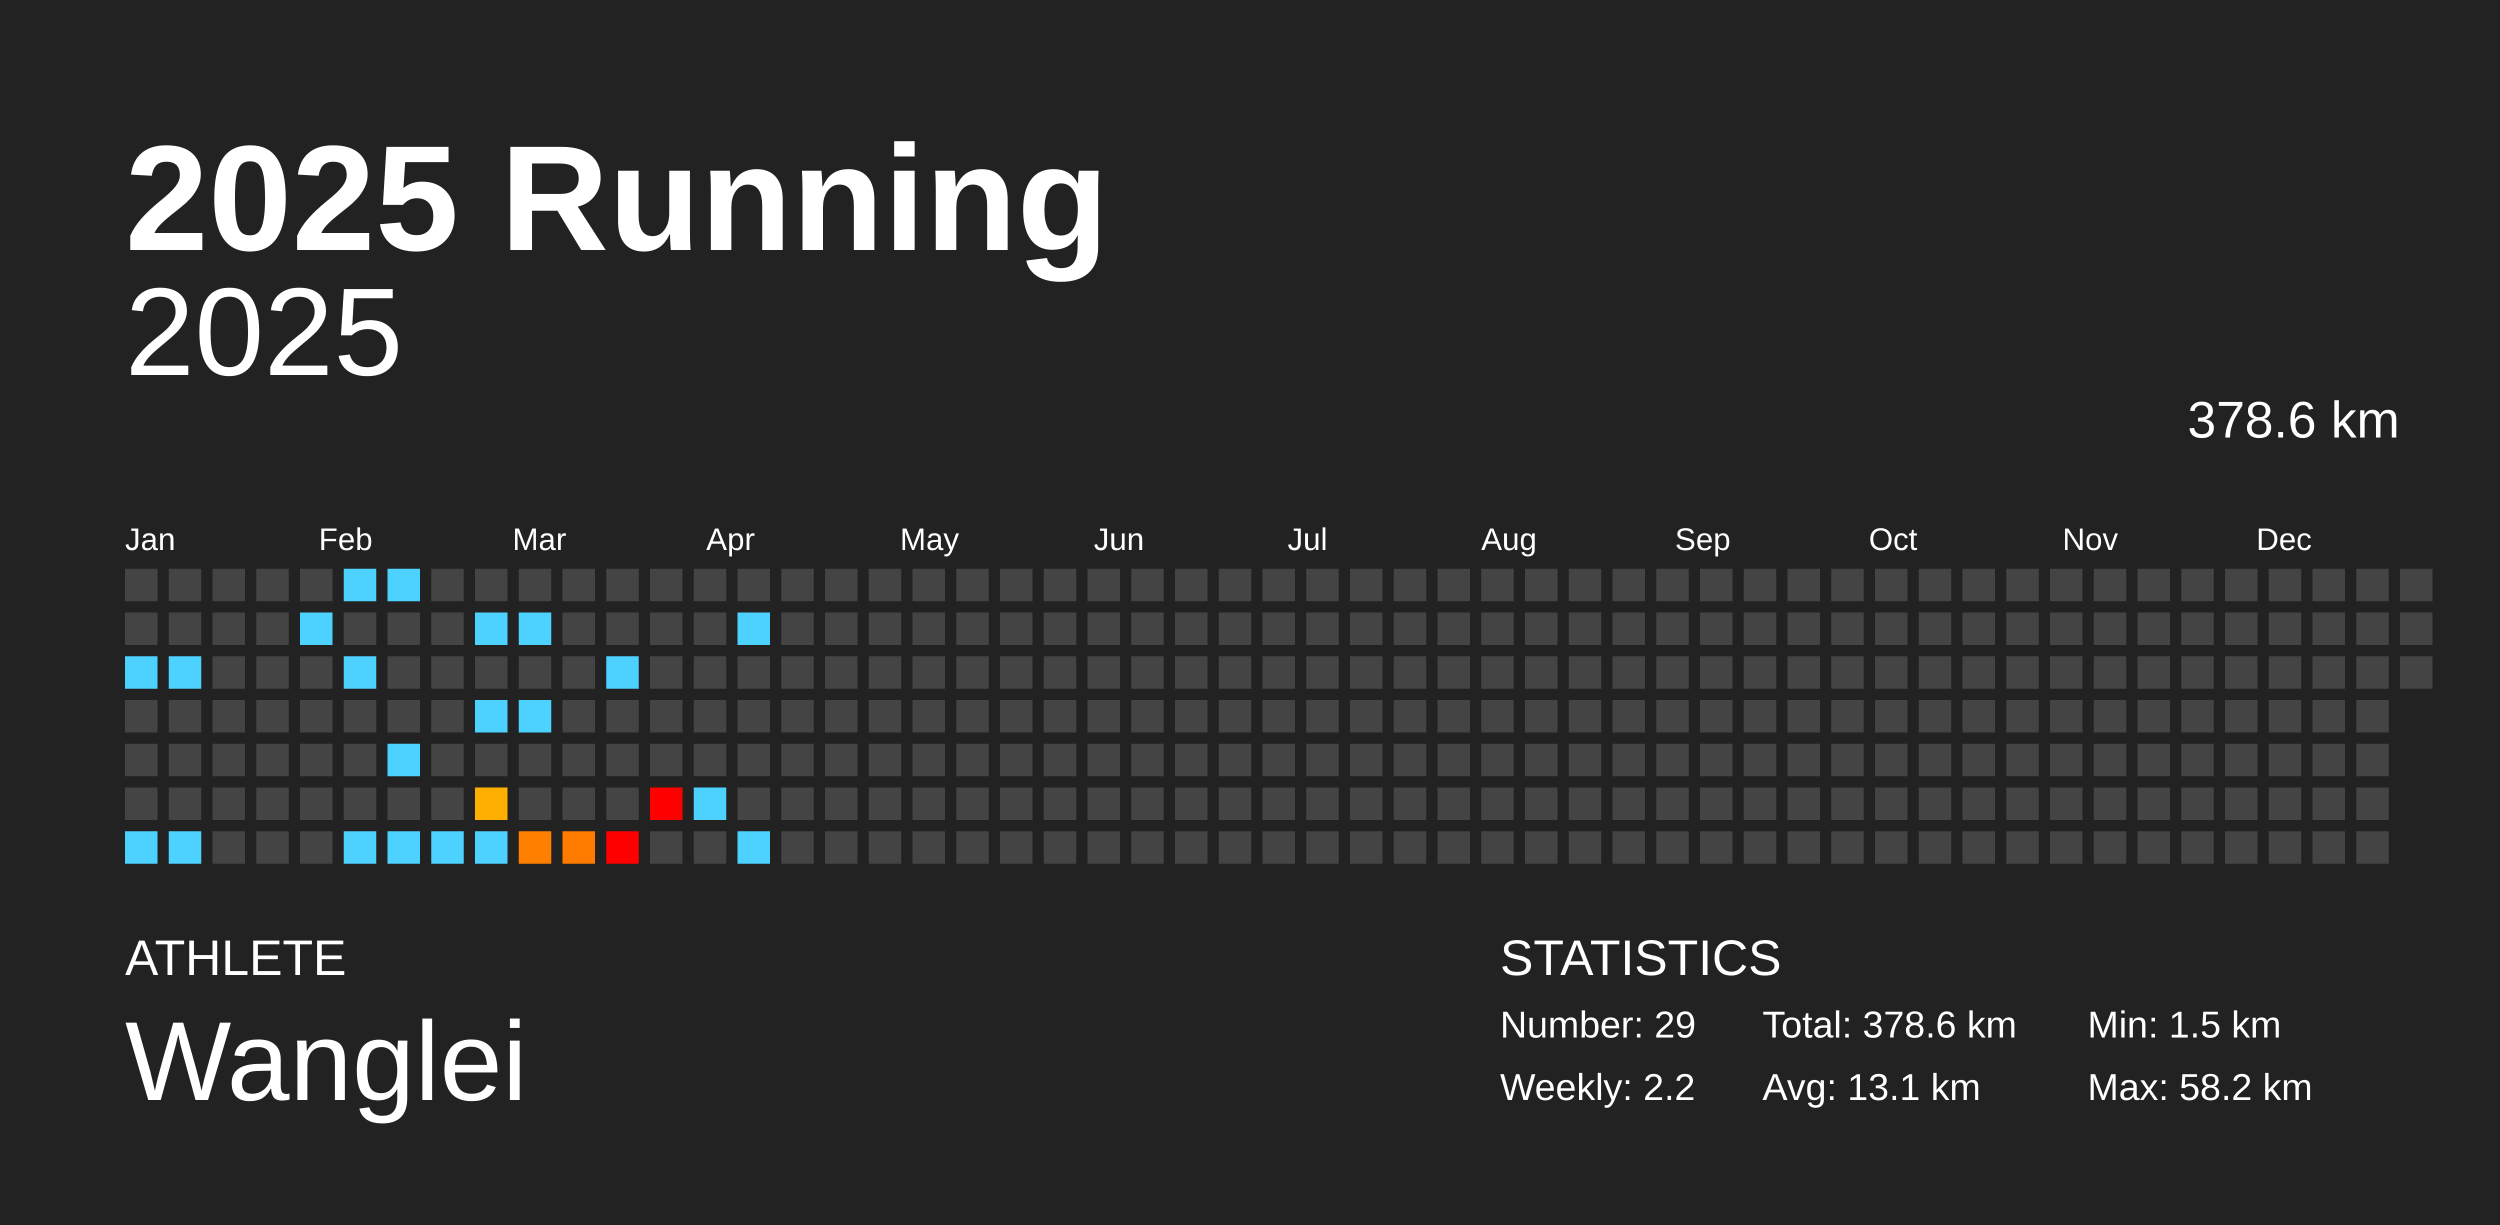
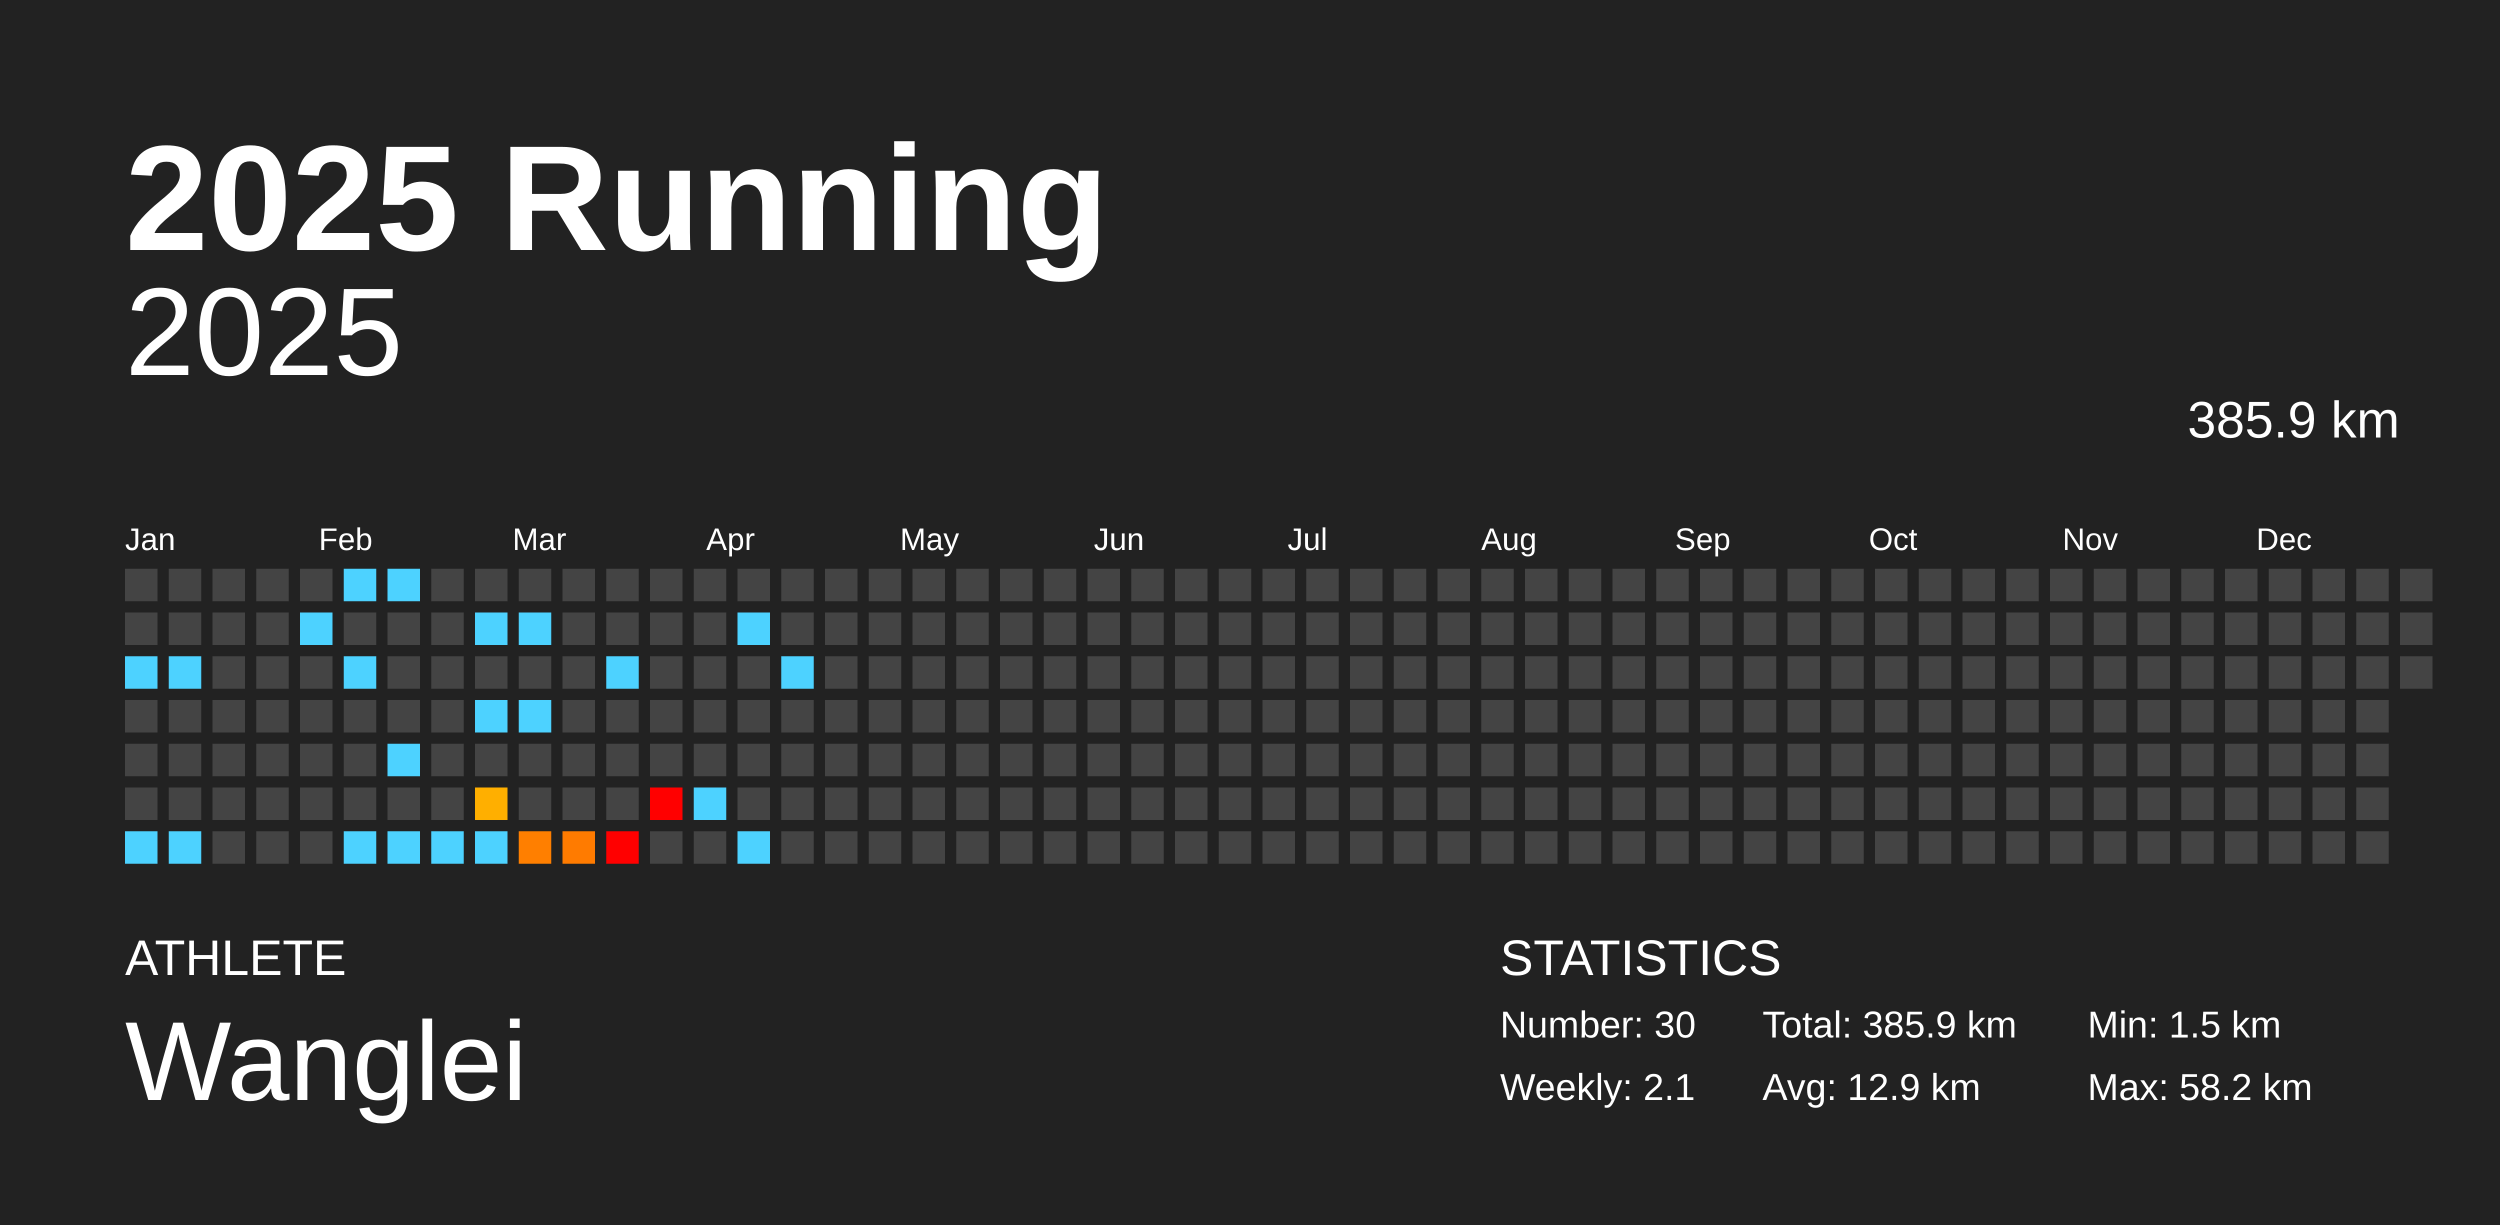
<svg xmlns="http://www.w3.org/2000/svg" baseProfile="full" height="98mm" version="1.1" viewBox="0,0,200,98" width="200mm">
  <defs />
  <rect fill="#222222" height="98" width="200" x="0" y="0" />
  <text fill="#FFFFFF" style="font-size:12px; font-family:Arial; font-weight:bold;" x="10" y="20">2025 Running</text>
  <text fill="#FFFFFF" style="font-size:4px; font-family:Arial" x="10" y="78">ATHLETE</text>
  <text fill="#FFFFFF" style="font-size:9px; font-family:Arial" x="10" y="88">Wanglei</text>
  <text fill="#FFFFFF" style="font-size:4px; font-family:Arial" x="120" y="78">STATISTICS</text>
-   <text fill="#FFFFFF" style="font-size:3px; font-family:Arial" x="120" y="83">Number: 29</text>
-   <text fill="#FFFFFF" style="font-size:3px; font-family:Arial" x="120" y="88">Weekly: 2.2</text>
-   <text fill="#FFFFFF" style="font-size:3px; font-family:Arial" x="141" y="83">Total: 378.6 km</text>
-   <text fill="#FFFFFF" style="font-size:3px; font-family:Arial" x="141" y="88">Avg: 13.1 km</text>
+   <text fill="#FFFFFF" style="font-size:3px; font-family:Arial" x="120" y="83">Number: 30</text>
+   <text fill="#FFFFFF" style="font-size:3px; font-family:Arial" x="120" y="88">Weekly: 2.1</text>
+   <text fill="#FFFFFF" style="font-size:3px; font-family:Arial" x="141" y="83">Total: 385.9 km</text>
+   <text fill="#FFFFFF" style="font-size:3px; font-family:Arial" x="141" y="88">Avg: 12.9 km</text>
  <text fill="#FFFFFF" style="font-size:3px; font-family:Arial" x="167" y="83">Min: 1.5 km</text>
  <text fill="#FFFFFF" style="font-size:3px; font-family:Arial" x="167" y="88">Max: 58.2 km</text>
  <text alignment-baseline="hanging" fill="#FFFFFF" style="font-size:10.0px; font-family:Arial;" x="10" y="30">2025</text>
-   <text alignment-baseline="hanging" fill="#FFFFFF" style="font-size:4.125px; font-family:Arial;" x="175" y="35">378.6 km</text>
+   <text alignment-baseline="hanging" fill="#FFFFFF" style="font-size:4.125px; font-family:Arial;" x="175" y="35">385.9 km</text>
  <text fill="#FFFFFF" style="font-size:2.5px; font-family:Arial" x="10.0" y="44">Jan</text>
  <text fill="#FFFFFF" style="font-size:2.5px; font-family:Arial" x="25.5" y="44">Feb</text>
  <text fill="#FFFFFF" style="font-size:2.5px; font-family:Arial" x="41.0" y="44">Mar</text>
  <text fill="#FFFFFF" style="font-size:2.5px; font-family:Arial" x="56.5" y="44">Apr</text>
  <text fill="#FFFFFF" style="font-size:2.5px; font-family:Arial" x="72.0" y="44">May</text>
  <text fill="#FFFFFF" style="font-size:2.5px; font-family:Arial" x="87.5" y="44">Jun</text>
  <text fill="#FFFFFF" style="font-size:2.5px; font-family:Arial" x="103.0" y="44">Jul</text>
  <text fill="#FFFFFF" style="font-size:2.5px; font-family:Arial" x="118.5" y="44">Aug</text>
  <text fill="#FFFFFF" style="font-size:2.5px; font-family:Arial" x="134.0" y="44">Sep</text>
  <text fill="#FFFFFF" style="font-size:2.5px; font-family:Arial" x="149.5" y="44">Oct</text>
  <text fill="#FFFFFF" style="font-size:2.5px; font-family:Arial" x="165.0" y="44">Nov</text>
  <text fill="#FFFFFF" style="font-size:2.5px; font-family:Arial" x="180.5" y="44">Dec</text>
  <rect fill="#444444" height="2.6" width="2.6" x="10.0" y="45.5" />
  <rect fill="#444444" height="2.6" width="2.6" x="10.0" y="49.0" />
  <rect fill="#4dd2ff" height="2.6" width="2.6" x="10.0" y="52.5" />
  <rect fill="#444444" height="2.6" width="2.6" x="10.0" y="56.0" />
  <rect fill="#444444" height="2.6" width="2.6" x="10.0" y="59.5" />
  <rect fill="#444444" height="2.6" width="2.6" x="10.0" y="63.0" />
  <rect fill="#4dd2ff" height="2.6" width="2.6" x="10.0" y="66.5" />
  <rect fill="#444444" height="2.6" width="2.6" x="13.5" y="45.5" />
  <rect fill="#444444" height="2.6" width="2.6" x="13.5" y="49.0" />
  <rect fill="#4dd2ff" height="2.6" width="2.6" x="13.5" y="52.5" />
  <rect fill="#444444" height="2.6" width="2.6" x="13.5" y="56.0" />
  <rect fill="#444444" height="2.6" width="2.6" x="13.5" y="59.5" />
  <rect fill="#444444" height="2.6" width="2.6" x="13.5" y="63.0" />
  <rect fill="#4dd2ff" height="2.6" width="2.6" x="13.5" y="66.5" />
  <rect fill="#444444" height="2.6" width="2.6" x="17.0" y="45.5" />
  <rect fill="#444444" height="2.6" width="2.6" x="17.0" y="49.0" />
  <rect fill="#444444" height="2.6" width="2.6" x="17.0" y="52.5" />
  <rect fill="#444444" height="2.6" width="2.6" x="17.0" y="56.0" />
  <rect fill="#444444" height="2.6" width="2.6" x="17.0" y="59.5" />
  <rect fill="#444444" height="2.6" width="2.6" x="17.0" y="63.0" />
  <rect fill="#444444" height="2.6" width="2.6" x="17.0" y="66.5" />
  <rect fill="#444444" height="2.6" width="2.6" x="20.5" y="45.5" />
  <rect fill="#444444" height="2.6" width="2.6" x="20.5" y="49.0" />
  <rect fill="#444444" height="2.6" width="2.6" x="20.5" y="52.5" />
  <rect fill="#444444" height="2.6" width="2.6" x="20.5" y="56.0" />
  <rect fill="#444444" height="2.6" width="2.6" x="20.5" y="59.5" />
  <rect fill="#444444" height="2.6" width="2.6" x="20.5" y="63.0" />
  <rect fill="#444444" height="2.6" width="2.6" x="20.5" y="66.5" />
  <rect fill="#444444" height="2.6" width="2.6" x="24.0" y="45.5" />
  <rect fill="#4dd2ff" height="2.6" width="2.6" x="24.0" y="49.0" />
  <rect fill="#444444" height="2.6" width="2.6" x="24.0" y="52.5" />
  <rect fill="#444444" height="2.6" width="2.6" x="24.0" y="56.0" />
  <rect fill="#444444" height="2.6" width="2.6" x="24.0" y="59.5" />
  <rect fill="#444444" height="2.6" width="2.6" x="24.0" y="63.0" />
  <rect fill="#444444" height="2.6" width="2.6" x="24.0" y="66.5" />
  <rect fill="#4dd2ff" height="2.6" width="2.6" x="27.5" y="45.5" />
  <rect fill="#444444" height="2.6" width="2.6" x="27.5" y="49.0" />
  <rect fill="#4dd2ff" height="2.6" width="2.6" x="27.5" y="52.5" />
  <rect fill="#444444" height="2.6" width="2.6" x="27.5" y="56.0" />
  <rect fill="#444444" height="2.6" width="2.6" x="27.5" y="59.5" />
  <rect fill="#444444" height="2.6" width="2.6" x="27.5" y="63.0" />
  <rect fill="#4dd2ff" height="2.6" width="2.6" x="27.5" y="66.5" />
  <rect fill="#4dd2ff" height="2.6" width="2.6" x="31.0" y="45.5" />
  <rect fill="#444444" height="2.6" width="2.6" x="31.0" y="49.0" />
  <rect fill="#444444" height="2.6" width="2.6" x="31.0" y="52.5" />
  <rect fill="#444444" height="2.6" width="2.6" x="31.0" y="56.0" />
  <rect fill="#4dd2ff" height="2.6" width="2.6" x="31.0" y="59.5" />
  <rect fill="#444444" height="2.6" width="2.6" x="31.0" y="63.0" />
  <rect fill="#4dd2ff" height="2.6" width="2.6" x="31.0" y="66.5" />
  <rect fill="#444444" height="2.6" width="2.6" x="34.5" y="45.5" />
  <rect fill="#444444" height="2.6" width="2.6" x="34.5" y="49.0" />
  <rect fill="#444444" height="2.6" width="2.6" x="34.5" y="52.5" />
  <rect fill="#444444" height="2.6" width="2.6" x="34.5" y="56.0" />
  <rect fill="#444444" height="2.6" width="2.6" x="34.5" y="59.5" />
  <rect fill="#444444" height="2.6" width="2.6" x="34.5" y="63.0" />
  <rect fill="#4dd2ff" height="2.6" width="2.6" x="34.5" y="66.5" />
  <rect fill="#444444" height="2.6" width="2.6" x="38.0" y="45.5" />
  <rect fill="#4dd2ff" height="2.6" width="2.6" x="38.0" y="49.0" />
  <rect fill="#444444" height="2.6" width="2.6" x="38.0" y="52.5" />
  <rect fill="#4dd2ff" height="2.6" width="2.6" x="38.0" y="56.0" />
  <rect fill="#444444" height="2.6" width="2.6" x="38.0" y="59.5" />
  <rect fill="#ffaf00" height="2.6" width="2.6" x="38.0" y="63.0" />
  <rect fill="#4dd2ff" height="2.6" width="2.6" x="38.0" y="66.5" />
  <rect fill="#444444" height="2.6" width="2.6" x="41.5" y="45.5" />
  <rect fill="#4dd2ff" height="2.6" width="2.6" x="41.5" y="49.0" />
  <rect fill="#444444" height="2.6" width="2.6" x="41.5" y="52.5" />
  <rect fill="#4dd2ff" height="2.6" width="2.6" x="41.5" y="56.0" />
  <rect fill="#444444" height="2.6" width="2.6" x="41.5" y="59.5" />
  <rect fill="#444444" height="2.6" width="2.6" x="41.5" y="63.0" />
  <rect fill="#ff7f00" height="2.6" width="2.6" x="41.5" y="66.5" />
  <rect fill="#444444" height="2.6" width="2.6" x="45.0" y="45.5" />
  <rect fill="#444444" height="2.6" width="2.6" x="45.0" y="49.0" />
  <rect fill="#444444" height="2.6" width="2.6" x="45.0" y="52.5" />
  <rect fill="#444444" height="2.6" width="2.6" x="45.0" y="56.0" />
  <rect fill="#444444" height="2.6" width="2.6" x="45.0" y="59.5" />
  <rect fill="#444444" height="2.6" width="2.6" x="45.0" y="63.0" />
  <rect fill="#ff7b00" height="2.6" width="2.6" x="45.0" y="66.5" />
  <rect fill="#444444" height="2.6" width="2.6" x="48.5" y="45.5" />
  <rect fill="#444444" height="2.6" width="2.6" x="48.5" y="49.0" />
  <rect fill="#4dd2ff" height="2.6" width="2.6" x="48.5" y="52.5" />
  <rect fill="#444444" height="2.6" width="2.6" x="48.5" y="56.0" />
  <rect fill="#444444" height="2.6" width="2.6" x="48.5" y="59.5" />
  <rect fill="#444444" height="2.6" width="2.6" x="48.5" y="63.0" />
  <rect fill="red" height="2.6" width="2.6" x="48.5" y="66.5" />
  <rect fill="#444444" height="2.6" width="2.6" x="52.0" y="45.5" />
  <rect fill="#444444" height="2.6" width="2.6" x="52.0" y="49.0" />
  <rect fill="#444444" height="2.6" width="2.6" x="52.0" y="52.5" />
  <rect fill="#444444" height="2.6" width="2.6" x="52.0" y="56.0" />
  <rect fill="#444444" height="2.6" width="2.6" x="52.0" y="59.5" />
  <rect fill="red" height="2.6" width="2.6" x="52.0" y="63.0" />
  <rect fill="#444444" height="2.6" width="2.6" x="52.0" y="66.5" />
  <rect fill="#444444" height="2.6" width="2.6" x="55.5" y="45.5" />
  <rect fill="#444444" height="2.6" width="2.6" x="55.5" y="49.0" />
  <rect fill="#444444" height="2.6" width="2.6" x="55.5" y="52.5" />
  <rect fill="#444444" height="2.6" width="2.6" x="55.5" y="56.0" />
  <rect fill="#444444" height="2.6" width="2.6" x="55.5" y="59.5" />
  <rect fill="#4dd2ff" height="2.6" width="2.6" x="55.5" y="63.0" />
  <rect fill="#444444" height="2.6" width="2.6" x="55.5" y="66.5" />
  <rect fill="#444444" height="2.6" width="2.6" x="59.0" y="45.5" />
  <rect fill="#4dd2ff" height="2.6" width="2.6" x="59.0" y="49.0" />
  <rect fill="#444444" height="2.6" width="2.6" x="59.0" y="52.5" />
  <rect fill="#444444" height="2.6" width="2.6" x="59.0" y="56.0" />
  <rect fill="#444444" height="2.6" width="2.6" x="59.0" y="59.5" />
  <rect fill="#444444" height="2.6" width="2.6" x="59.0" y="63.0" />
  <rect fill="#4dd2ff" height="2.6" width="2.6" x="59.0" y="66.5" />
  <rect fill="#444444" height="2.6" width="2.6" x="62.5" y="45.5" />
  <rect fill="#444444" height="2.6" width="2.6" x="62.5" y="49.0" />
-   <rect fill="#444444" height="2.6" width="2.6" x="62.5" y="52.5" />
+   <rect fill="#4dd2ff" height="2.6" width="2.6" x="62.5" y="52.5" />
  <rect fill="#444444" height="2.6" width="2.6" x="62.5" y="56.0" />
  <rect fill="#444444" height="2.6" width="2.6" x="62.5" y="59.5" />
  <rect fill="#444444" height="2.6" width="2.6" x="62.5" y="63.0" />
  <rect fill="#444444" height="2.6" width="2.6" x="62.5" y="66.5" />
  <rect fill="#444444" height="2.6" width="2.6" x="66.0" y="45.5" />
  <rect fill="#444444" height="2.6" width="2.6" x="66.0" y="49.0" />
  <rect fill="#444444" height="2.6" width="2.6" x="66.0" y="52.5" />
  <rect fill="#444444" height="2.6" width="2.6" x="66.0" y="56.0" />
  <rect fill="#444444" height="2.6" width="2.6" x="66.0" y="59.5" />
  <rect fill="#444444" height="2.6" width="2.6" x="66.0" y="63.0" />
  <rect fill="#444444" height="2.6" width="2.6" x="66.0" y="66.5" />
  <rect fill="#444444" height="2.6" width="2.6" x="69.5" y="45.5" />
  <rect fill="#444444" height="2.6" width="2.6" x="69.5" y="49.0" />
  <rect fill="#444444" height="2.6" width="2.6" x="69.5" y="52.5" />
  <rect fill="#444444" height="2.6" width="2.6" x="69.5" y="56.0" />
  <rect fill="#444444" height="2.6" width="2.6" x="69.5" y="59.5" />
  <rect fill="#444444" height="2.6" width="2.6" x="69.5" y="63.0" />
  <rect fill="#444444" height="2.6" width="2.6" x="69.5" y="66.5" />
  <rect fill="#444444" height="2.6" width="2.6" x="73.0" y="45.5" />
  <rect fill="#444444" height="2.6" width="2.6" x="73.0" y="49.0" />
  <rect fill="#444444" height="2.6" width="2.6" x="73.0" y="52.5" />
  <rect fill="#444444" height="2.6" width="2.6" x="73.0" y="56.0" />
  <rect fill="#444444" height="2.6" width="2.6" x="73.0" y="59.5" />
  <rect fill="#444444" height="2.6" width="2.6" x="73.0" y="63.0" />
  <rect fill="#444444" height="2.6" width="2.6" x="73.0" y="66.5" />
  <rect fill="#444444" height="2.6" width="2.6" x="76.5" y="45.5" />
  <rect fill="#444444" height="2.6" width="2.6" x="76.5" y="49.0" />
  <rect fill="#444444" height="2.6" width="2.6" x="76.5" y="52.5" />
  <rect fill="#444444" height="2.6" width="2.6" x="76.5" y="56.0" />
  <rect fill="#444444" height="2.6" width="2.6" x="76.5" y="59.5" />
  <rect fill="#444444" height="2.6" width="2.6" x="76.5" y="63.0" />
  <rect fill="#444444" height="2.6" width="2.6" x="76.5" y="66.5" />
  <rect fill="#444444" height="2.6" width="2.6" x="80.0" y="45.5" />
  <rect fill="#444444" height="2.6" width="2.6" x="80.0" y="49.0" />
  <rect fill="#444444" height="2.6" width="2.6" x="80.0" y="52.5" />
  <rect fill="#444444" height="2.6" width="2.6" x="80.0" y="56.0" />
  <rect fill="#444444" height="2.6" width="2.6" x="80.0" y="59.5" />
  <rect fill="#444444" height="2.6" width="2.6" x="80.0" y="63.0" />
  <rect fill="#444444" height="2.6" width="2.6" x="80.0" y="66.5" />
  <rect fill="#444444" height="2.6" width="2.6" x="83.5" y="45.5" />
  <rect fill="#444444" height="2.6" width="2.6" x="83.5" y="49.0" />
  <rect fill="#444444" height="2.6" width="2.6" x="83.5" y="52.5" />
  <rect fill="#444444" height="2.6" width="2.6" x="83.5" y="56.0" />
  <rect fill="#444444" height="2.6" width="2.6" x="83.5" y="59.5" />
  <rect fill="#444444" height="2.6" width="2.6" x="83.5" y="63.0" />
  <rect fill="#444444" height="2.6" width="2.6" x="83.5" y="66.5" />
  <rect fill="#444444" height="2.6" width="2.6" x="87.0" y="45.5" />
  <rect fill="#444444" height="2.6" width="2.6" x="87.0" y="49.0" />
  <rect fill="#444444" height="2.6" width="2.6" x="87.0" y="52.5" />
  <rect fill="#444444" height="2.6" width="2.6" x="87.0" y="56.0" />
  <rect fill="#444444" height="2.6" width="2.6" x="87.0" y="59.5" />
  <rect fill="#444444" height="2.6" width="2.6" x="87.0" y="63.0" />
  <rect fill="#444444" height="2.6" width="2.6" x="87.0" y="66.5" />
  <rect fill="#444444" height="2.6" width="2.6" x="90.5" y="45.5" />
  <rect fill="#444444" height="2.6" width="2.6" x="90.5" y="49.0" />
  <rect fill="#444444" height="2.6" width="2.6" x="90.5" y="52.5" />
  <rect fill="#444444" height="2.6" width="2.6" x="90.5" y="56.0" />
  <rect fill="#444444" height="2.6" width="2.6" x="90.5" y="59.5" />
  <rect fill="#444444" height="2.6" width="2.6" x="90.5" y="63.0" />
  <rect fill="#444444" height="2.6" width="2.6" x="90.5" y="66.5" />
  <rect fill="#444444" height="2.6" width="2.6" x="94.0" y="45.5" />
  <rect fill="#444444" height="2.6" width="2.6" x="94.0" y="49.0" />
  <rect fill="#444444" height="2.6" width="2.6" x="94.0" y="52.5" />
  <rect fill="#444444" height="2.6" width="2.6" x="94.0" y="56.0" />
  <rect fill="#444444" height="2.6" width="2.6" x="94.0" y="59.5" />
  <rect fill="#444444" height="2.6" width="2.6" x="94.0" y="63.0" />
  <rect fill="#444444" height="2.6" width="2.6" x="94.0" y="66.5" />
  <rect fill="#444444" height="2.6" width="2.6" x="97.5" y="45.5" />
  <rect fill="#444444" height="2.6" width="2.6" x="97.5" y="49.0" />
  <rect fill="#444444" height="2.6" width="2.6" x="97.5" y="52.5" />
  <rect fill="#444444" height="2.6" width="2.6" x="97.5" y="56.0" />
  <rect fill="#444444" height="2.6" width="2.6" x="97.5" y="59.5" />
  <rect fill="#444444" height="2.6" width="2.6" x="97.5" y="63.0" />
  <rect fill="#444444" height="2.6" width="2.6" x="97.5" y="66.5" />
  <rect fill="#444444" height="2.6" width="2.6" x="101.0" y="45.5" />
  <rect fill="#444444" height="2.6" width="2.6" x="101.0" y="49.0" />
  <rect fill="#444444" height="2.6" width="2.6" x="101.0" y="52.5" />
  <rect fill="#444444" height="2.6" width="2.6" x="101.0" y="56.0" />
  <rect fill="#444444" height="2.6" width="2.6" x="101.0" y="59.5" />
  <rect fill="#444444" height="2.6" width="2.6" x="101.0" y="63.0" />
  <rect fill="#444444" height="2.6" width="2.6" x="101.0" y="66.5" />
  <rect fill="#444444" height="2.6" width="2.6" x="104.5" y="45.5" />
  <rect fill="#444444" height="2.6" width="2.6" x="104.5" y="49.0" />
  <rect fill="#444444" height="2.6" width="2.6" x="104.5" y="52.5" />
  <rect fill="#444444" height="2.6" width="2.6" x="104.5" y="56.0" />
  <rect fill="#444444" height="2.6" width="2.6" x="104.5" y="59.5" />
  <rect fill="#444444" height="2.6" width="2.6" x="104.5" y="63.0" />
  <rect fill="#444444" height="2.6" width="2.6" x="104.5" y="66.5" />
  <rect fill="#444444" height="2.6" width="2.6" x="108.0" y="45.5" />
  <rect fill="#444444" height="2.6" width="2.6" x="108.0" y="49.0" />
  <rect fill="#444444" height="2.6" width="2.6" x="108.0" y="52.5" />
  <rect fill="#444444" height="2.6" width="2.6" x="108.0" y="56.0" />
  <rect fill="#444444" height="2.6" width="2.6" x="108.0" y="59.5" />
  <rect fill="#444444" height="2.6" width="2.6" x="108.0" y="63.0" />
  <rect fill="#444444" height="2.6" width="2.6" x="108.0" y="66.5" />
  <rect fill="#444444" height="2.6" width="2.6" x="111.5" y="45.5" />
  <rect fill="#444444" height="2.6" width="2.6" x="111.5" y="49.0" />
  <rect fill="#444444" height="2.6" width="2.6" x="111.5" y="52.5" />
  <rect fill="#444444" height="2.6" width="2.6" x="111.5" y="56.0" />
  <rect fill="#444444" height="2.6" width="2.6" x="111.5" y="59.5" />
  <rect fill="#444444" height="2.6" width="2.6" x="111.5" y="63.0" />
  <rect fill="#444444" height="2.6" width="2.6" x="111.5" y="66.5" />
  <rect fill="#444444" height="2.6" width="2.6" x="115.0" y="45.5" />
  <rect fill="#444444" height="2.6" width="2.6" x="115.0" y="49.0" />
  <rect fill="#444444" height="2.6" width="2.6" x="115.0" y="52.5" />
  <rect fill="#444444" height="2.6" width="2.6" x="115.0" y="56.0" />
  <rect fill="#444444" height="2.6" width="2.6" x="115.0" y="59.5" />
  <rect fill="#444444" height="2.6" width="2.6" x="115.0" y="63.0" />
  <rect fill="#444444" height="2.6" width="2.6" x="115.0" y="66.5" />
  <rect fill="#444444" height="2.6" width="2.6" x="118.5" y="45.5" />
  <rect fill="#444444" height="2.6" width="2.6" x="118.5" y="49.0" />
  <rect fill="#444444" height="2.6" width="2.6" x="118.5" y="52.5" />
  <rect fill="#444444" height="2.6" width="2.6" x="118.5" y="56.0" />
  <rect fill="#444444" height="2.6" width="2.6" x="118.5" y="59.5" />
  <rect fill="#444444" height="2.6" width="2.6" x="118.5" y="63.0" />
  <rect fill="#444444" height="2.6" width="2.6" x="118.5" y="66.5" />
  <rect fill="#444444" height="2.6" width="2.6" x="122.0" y="45.5" />
  <rect fill="#444444" height="2.6" width="2.6" x="122.0" y="49.0" />
  <rect fill="#444444" height="2.6" width="2.6" x="122.0" y="52.5" />
  <rect fill="#444444" height="2.6" width="2.6" x="122.0" y="56.0" />
  <rect fill="#444444" height="2.6" width="2.6" x="122.0" y="59.5" />
  <rect fill="#444444" height="2.6" width="2.6" x="122.0" y="63.0" />
  <rect fill="#444444" height="2.6" width="2.6" x="122.0" y="66.5" />
  <rect fill="#444444" height="2.6" width="2.6" x="125.5" y="45.5" />
  <rect fill="#444444" height="2.6" width="2.6" x="125.5" y="49.0" />
  <rect fill="#444444" height="2.6" width="2.6" x="125.5" y="52.5" />
  <rect fill="#444444" height="2.6" width="2.6" x="125.5" y="56.0" />
  <rect fill="#444444" height="2.6" width="2.6" x="125.5" y="59.5" />
  <rect fill="#444444" height="2.6" width="2.6" x="125.5" y="63.0" />
  <rect fill="#444444" height="2.6" width="2.6" x="125.5" y="66.5" />
  <rect fill="#444444" height="2.6" width="2.6" x="129.0" y="45.5" />
  <rect fill="#444444" height="2.6" width="2.6" x="129.0" y="49.0" />
  <rect fill="#444444" height="2.6" width="2.6" x="129.0" y="52.5" />
  <rect fill="#444444" height="2.6" width="2.6" x="129.0" y="56.0" />
  <rect fill="#444444" height="2.6" width="2.6" x="129.0" y="59.5" />
  <rect fill="#444444" height="2.6" width="2.6" x="129.0" y="63.0" />
  <rect fill="#444444" height="2.6" width="2.6" x="129.0" y="66.5" />
  <rect fill="#444444" height="2.6" width="2.6" x="132.5" y="45.5" />
  <rect fill="#444444" height="2.6" width="2.6" x="132.5" y="49.0" />
  <rect fill="#444444" height="2.6" width="2.6" x="132.5" y="52.5" />
  <rect fill="#444444" height="2.6" width="2.6" x="132.5" y="56.0" />
  <rect fill="#444444" height="2.6" width="2.6" x="132.5" y="59.5" />
  <rect fill="#444444" height="2.6" width="2.6" x="132.5" y="63.0" />
  <rect fill="#444444" height="2.6" width="2.6" x="132.5" y="66.5" />
  <rect fill="#444444" height="2.6" width="2.6" x="136.0" y="45.5" />
  <rect fill="#444444" height="2.6" width="2.6" x="136.0" y="49.0" />
  <rect fill="#444444" height="2.6" width="2.6" x="136.0" y="52.5" />
  <rect fill="#444444" height="2.6" width="2.6" x="136.0" y="56.0" />
  <rect fill="#444444" height="2.6" width="2.6" x="136.0" y="59.5" />
  <rect fill="#444444" height="2.6" width="2.6" x="136.0" y="63.0" />
  <rect fill="#444444" height="2.6" width="2.6" x="136.0" y="66.5" />
  <rect fill="#444444" height="2.6" width="2.6" x="139.5" y="45.5" />
  <rect fill="#444444" height="2.6" width="2.6" x="139.5" y="49.0" />
  <rect fill="#444444" height="2.6" width="2.6" x="139.5" y="52.5" />
  <rect fill="#444444" height="2.6" width="2.6" x="139.5" y="56.0" />
  <rect fill="#444444" height="2.6" width="2.6" x="139.5" y="59.5" />
  <rect fill="#444444" height="2.6" width="2.6" x="139.5" y="63.0" />
  <rect fill="#444444" height="2.6" width="2.6" x="139.5" y="66.5" />
  <rect fill="#444444" height="2.6" width="2.6" x="143.0" y="45.5" />
  <rect fill="#444444" height="2.6" width="2.6" x="143.0" y="49.0" />
  <rect fill="#444444" height="2.6" width="2.6" x="143.0" y="52.5" />
  <rect fill="#444444" height="2.6" width="2.6" x="143.0" y="56.0" />
  <rect fill="#444444" height="2.6" width="2.6" x="143.0" y="59.5" />
  <rect fill="#444444" height="2.6" width="2.6" x="143.0" y="63.0" />
  <rect fill="#444444" height="2.6" width="2.6" x="143.0" y="66.5" />
  <rect fill="#444444" height="2.6" width="2.6" x="146.5" y="45.5" />
  <rect fill="#444444" height="2.6" width="2.6" x="146.5" y="49.0" />
  <rect fill="#444444" height="2.6" width="2.6" x="146.5" y="52.5" />
  <rect fill="#444444" height="2.6" width="2.6" x="146.5" y="56.0" />
  <rect fill="#444444" height="2.6" width="2.6" x="146.5" y="59.5" />
  <rect fill="#444444" height="2.6" width="2.6" x="146.5" y="63.0" />
  <rect fill="#444444" height="2.6" width="2.6" x="146.5" y="66.5" />
  <rect fill="#444444" height="2.6" width="2.6" x="150.0" y="45.5" />
  <rect fill="#444444" height="2.6" width="2.6" x="150.0" y="49.0" />
  <rect fill="#444444" height="2.6" width="2.6" x="150.0" y="52.5" />
  <rect fill="#444444" height="2.6" width="2.6" x="150.0" y="56.0" />
  <rect fill="#444444" height="2.6" width="2.6" x="150.0" y="59.5" />
  <rect fill="#444444" height="2.6" width="2.6" x="150.0" y="63.0" />
  <rect fill="#444444" height="2.6" width="2.6" x="150.0" y="66.5" />
  <rect fill="#444444" height="2.6" width="2.6" x="153.5" y="45.5" />
  <rect fill="#444444" height="2.6" width="2.6" x="153.5" y="49.0" />
  <rect fill="#444444" height="2.6" width="2.6" x="153.5" y="52.5" />
  <rect fill="#444444" height="2.6" width="2.6" x="153.5" y="56.0" />
  <rect fill="#444444" height="2.6" width="2.6" x="153.5" y="59.5" />
  <rect fill="#444444" height="2.6" width="2.6" x="153.5" y="63.0" />
  <rect fill="#444444" height="2.6" width="2.6" x="153.5" y="66.5" />
  <rect fill="#444444" height="2.6" width="2.6" x="157.0" y="45.5" />
  <rect fill="#444444" height="2.6" width="2.6" x="157.0" y="49.0" />
  <rect fill="#444444" height="2.6" width="2.6" x="157.0" y="52.5" />
  <rect fill="#444444" height="2.6" width="2.6" x="157.0" y="56.0" />
  <rect fill="#444444" height="2.6" width="2.6" x="157.0" y="59.5" />
  <rect fill="#444444" height="2.6" width="2.6" x="157.0" y="63.0" />
  <rect fill="#444444" height="2.6" width="2.6" x="157.0" y="66.5" />
  <rect fill="#444444" height="2.6" width="2.6" x="160.5" y="45.5" />
  <rect fill="#444444" height="2.6" width="2.6" x="160.5" y="49.0" />
  <rect fill="#444444" height="2.6" width="2.6" x="160.5" y="52.5" />
  <rect fill="#444444" height="2.6" width="2.6" x="160.5" y="56.0" />
  <rect fill="#444444" height="2.6" width="2.6" x="160.5" y="59.5" />
  <rect fill="#444444" height="2.6" width="2.6" x="160.5" y="63.0" />
  <rect fill="#444444" height="2.6" width="2.6" x="160.5" y="66.5" />
  <rect fill="#444444" height="2.6" width="2.6" x="164.0" y="45.5" />
  <rect fill="#444444" height="2.6" width="2.6" x="164.0" y="49.0" />
  <rect fill="#444444" height="2.6" width="2.6" x="164.0" y="52.5" />
  <rect fill="#444444" height="2.6" width="2.6" x="164.0" y="56.0" />
  <rect fill="#444444" height="2.6" width="2.6" x="164.0" y="59.5" />
  <rect fill="#444444" height="2.6" width="2.6" x="164.0" y="63.0" />
  <rect fill="#444444" height="2.6" width="2.6" x="164.0" y="66.5" />
  <rect fill="#444444" height="2.6" width="2.6" x="167.5" y="45.5" />
  <rect fill="#444444" height="2.6" width="2.6" x="167.5" y="49.0" />
  <rect fill="#444444" height="2.6" width="2.6" x="167.5" y="52.5" />
  <rect fill="#444444" height="2.6" width="2.6" x="167.5" y="56.0" />
  <rect fill="#444444" height="2.6" width="2.6" x="167.5" y="59.5" />
  <rect fill="#444444" height="2.6" width="2.6" x="167.5" y="63.0" />
  <rect fill="#444444" height="2.6" width="2.6" x="167.5" y="66.5" />
  <rect fill="#444444" height="2.6" width="2.6" x="171.0" y="45.5" />
  <rect fill="#444444" height="2.6" width="2.6" x="171.0" y="49.0" />
  <rect fill="#444444" height="2.6" width="2.6" x="171.0" y="52.5" />
  <rect fill="#444444" height="2.6" width="2.6" x="171.0" y="56.0" />
  <rect fill="#444444" height="2.6" width="2.6" x="171.0" y="59.5" />
  <rect fill="#444444" height="2.6" width="2.6" x="171.0" y="63.0" />
  <rect fill="#444444" height="2.6" width="2.6" x="171.0" y="66.5" />
  <rect fill="#444444" height="2.6" width="2.6" x="174.5" y="45.5" />
  <rect fill="#444444" height="2.6" width="2.6" x="174.5" y="49.0" />
  <rect fill="#444444" height="2.6" width="2.6" x="174.5" y="52.5" />
  <rect fill="#444444" height="2.6" width="2.6" x="174.5" y="56.0" />
  <rect fill="#444444" height="2.6" width="2.6" x="174.5" y="59.5" />
  <rect fill="#444444" height="2.6" width="2.6" x="174.5" y="63.0" />
  <rect fill="#444444" height="2.6" width="2.6" x="174.5" y="66.5" />
  <rect fill="#444444" height="2.6" width="2.6" x="178.0" y="45.5" />
  <rect fill="#444444" height="2.6" width="2.6" x="178.0" y="49.0" />
  <rect fill="#444444" height="2.6" width="2.6" x="178.0" y="52.5" />
  <rect fill="#444444" height="2.6" width="2.6" x="178.0" y="56.0" />
  <rect fill="#444444" height="2.6" width="2.6" x="178.0" y="59.5" />
  <rect fill="#444444" height="2.6" width="2.6" x="178.0" y="63.0" />
  <rect fill="#444444" height="2.6" width="2.6" x="178.0" y="66.5" />
  <rect fill="#444444" height="2.6" width="2.6" x="181.5" y="45.5" />
  <rect fill="#444444" height="2.6" width="2.6" x="181.5" y="49.0" />
  <rect fill="#444444" height="2.6" width="2.6" x="181.5" y="52.5" />
  <rect fill="#444444" height="2.6" width="2.6" x="181.5" y="56.0" />
  <rect fill="#444444" height="2.6" width="2.6" x="181.5" y="59.5" />
  <rect fill="#444444" height="2.6" width="2.6" x="181.5" y="63.0" />
  <rect fill="#444444" height="2.6" width="2.6" x="181.5" y="66.5" />
  <rect fill="#444444" height="2.6" width="2.6" x="185.0" y="45.5" />
  <rect fill="#444444" height="2.6" width="2.6" x="185.0" y="49.0" />
  <rect fill="#444444" height="2.6" width="2.6" x="185.0" y="52.5" />
  <rect fill="#444444" height="2.6" width="2.6" x="185.0" y="56.0" />
  <rect fill="#444444" height="2.6" width="2.6" x="185.0" y="59.5" />
  <rect fill="#444444" height="2.6" width="2.6" x="185.0" y="63.0" />
  <rect fill="#444444" height="2.6" width="2.6" x="185.0" y="66.5" />
  <rect fill="#444444" height="2.6" width="2.6" x="188.5" y="45.5" />
  <rect fill="#444444" height="2.6" width="2.6" x="188.5" y="49.0" />
  <rect fill="#444444" height="2.6" width="2.6" x="188.5" y="52.5" />
  <rect fill="#444444" height="2.6" width="2.6" x="188.5" y="56.0" />
  <rect fill="#444444" height="2.6" width="2.6" x="188.5" y="59.5" />
  <rect fill="#444444" height="2.6" width="2.6" x="188.5" y="63.0" />
  <rect fill="#444444" height="2.6" width="2.6" x="188.5" y="66.5" />
  <rect fill="#444444" height="2.6" width="2.6" x="192.0" y="45.5" />
  <rect fill="#444444" height="2.6" width="2.6" x="192.0" y="49.0" />
  <rect fill="#444444" height="2.6" width="2.6" x="192.0" y="52.5" />
</svg>
